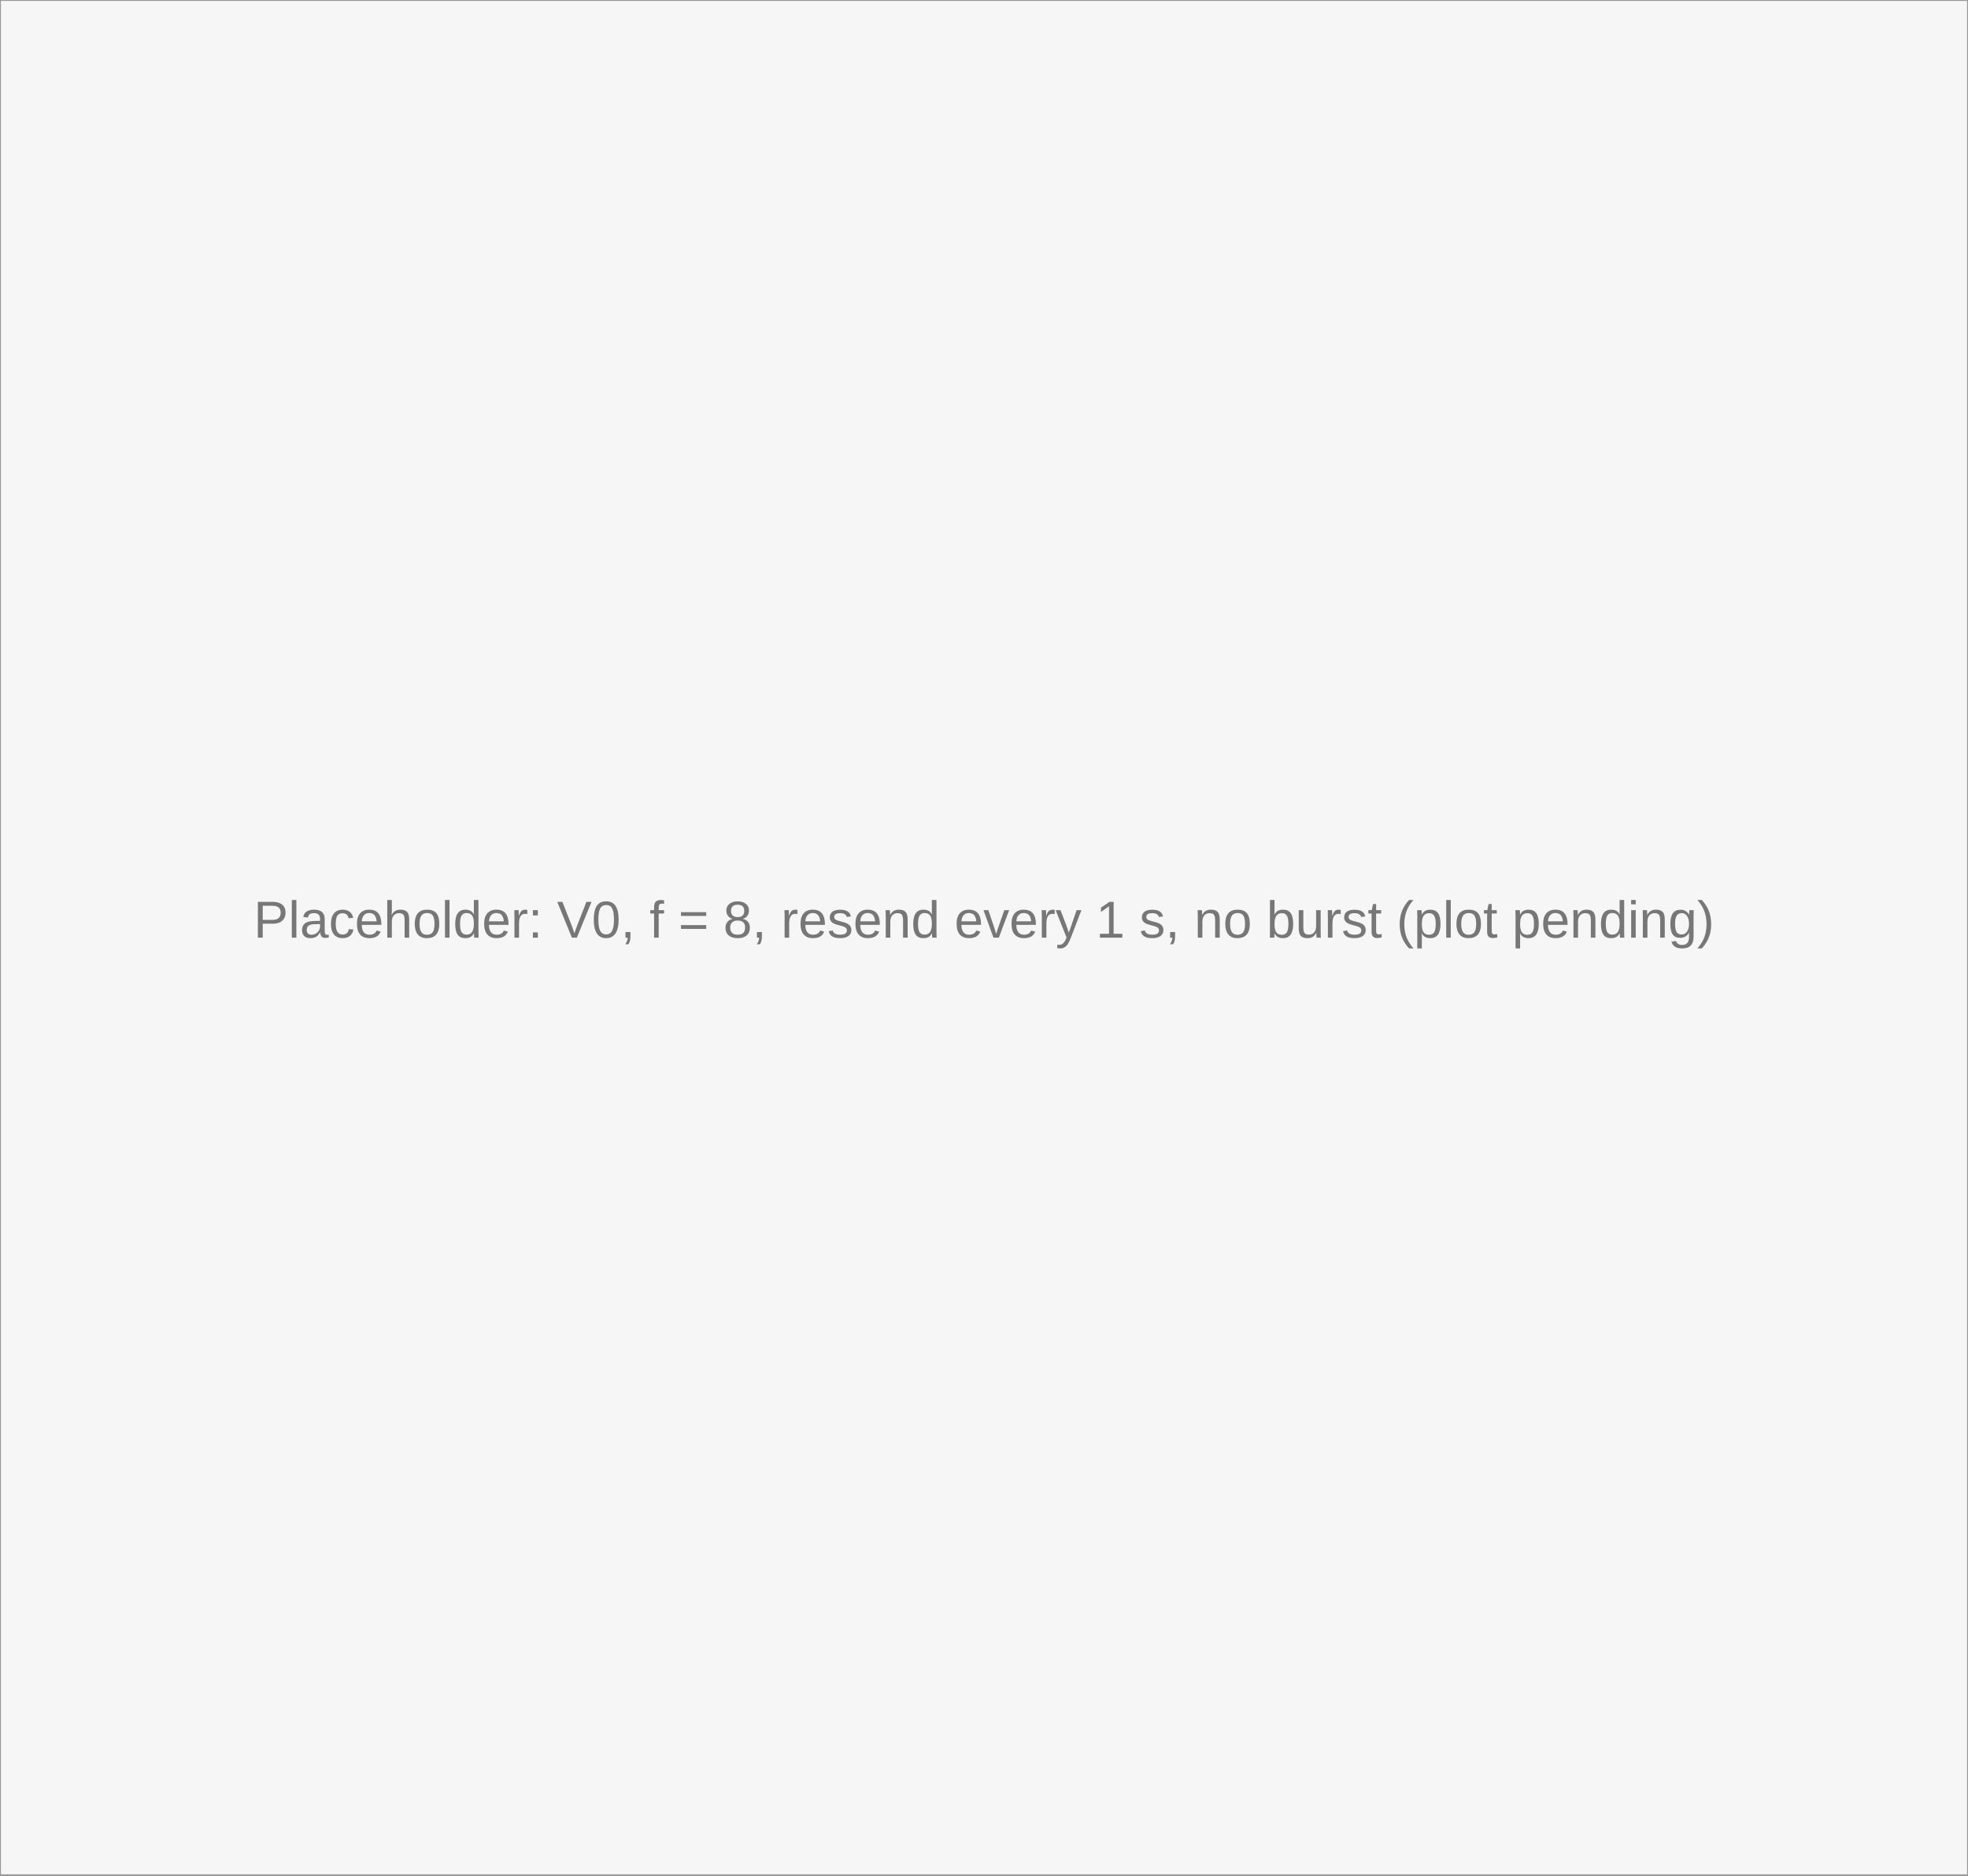
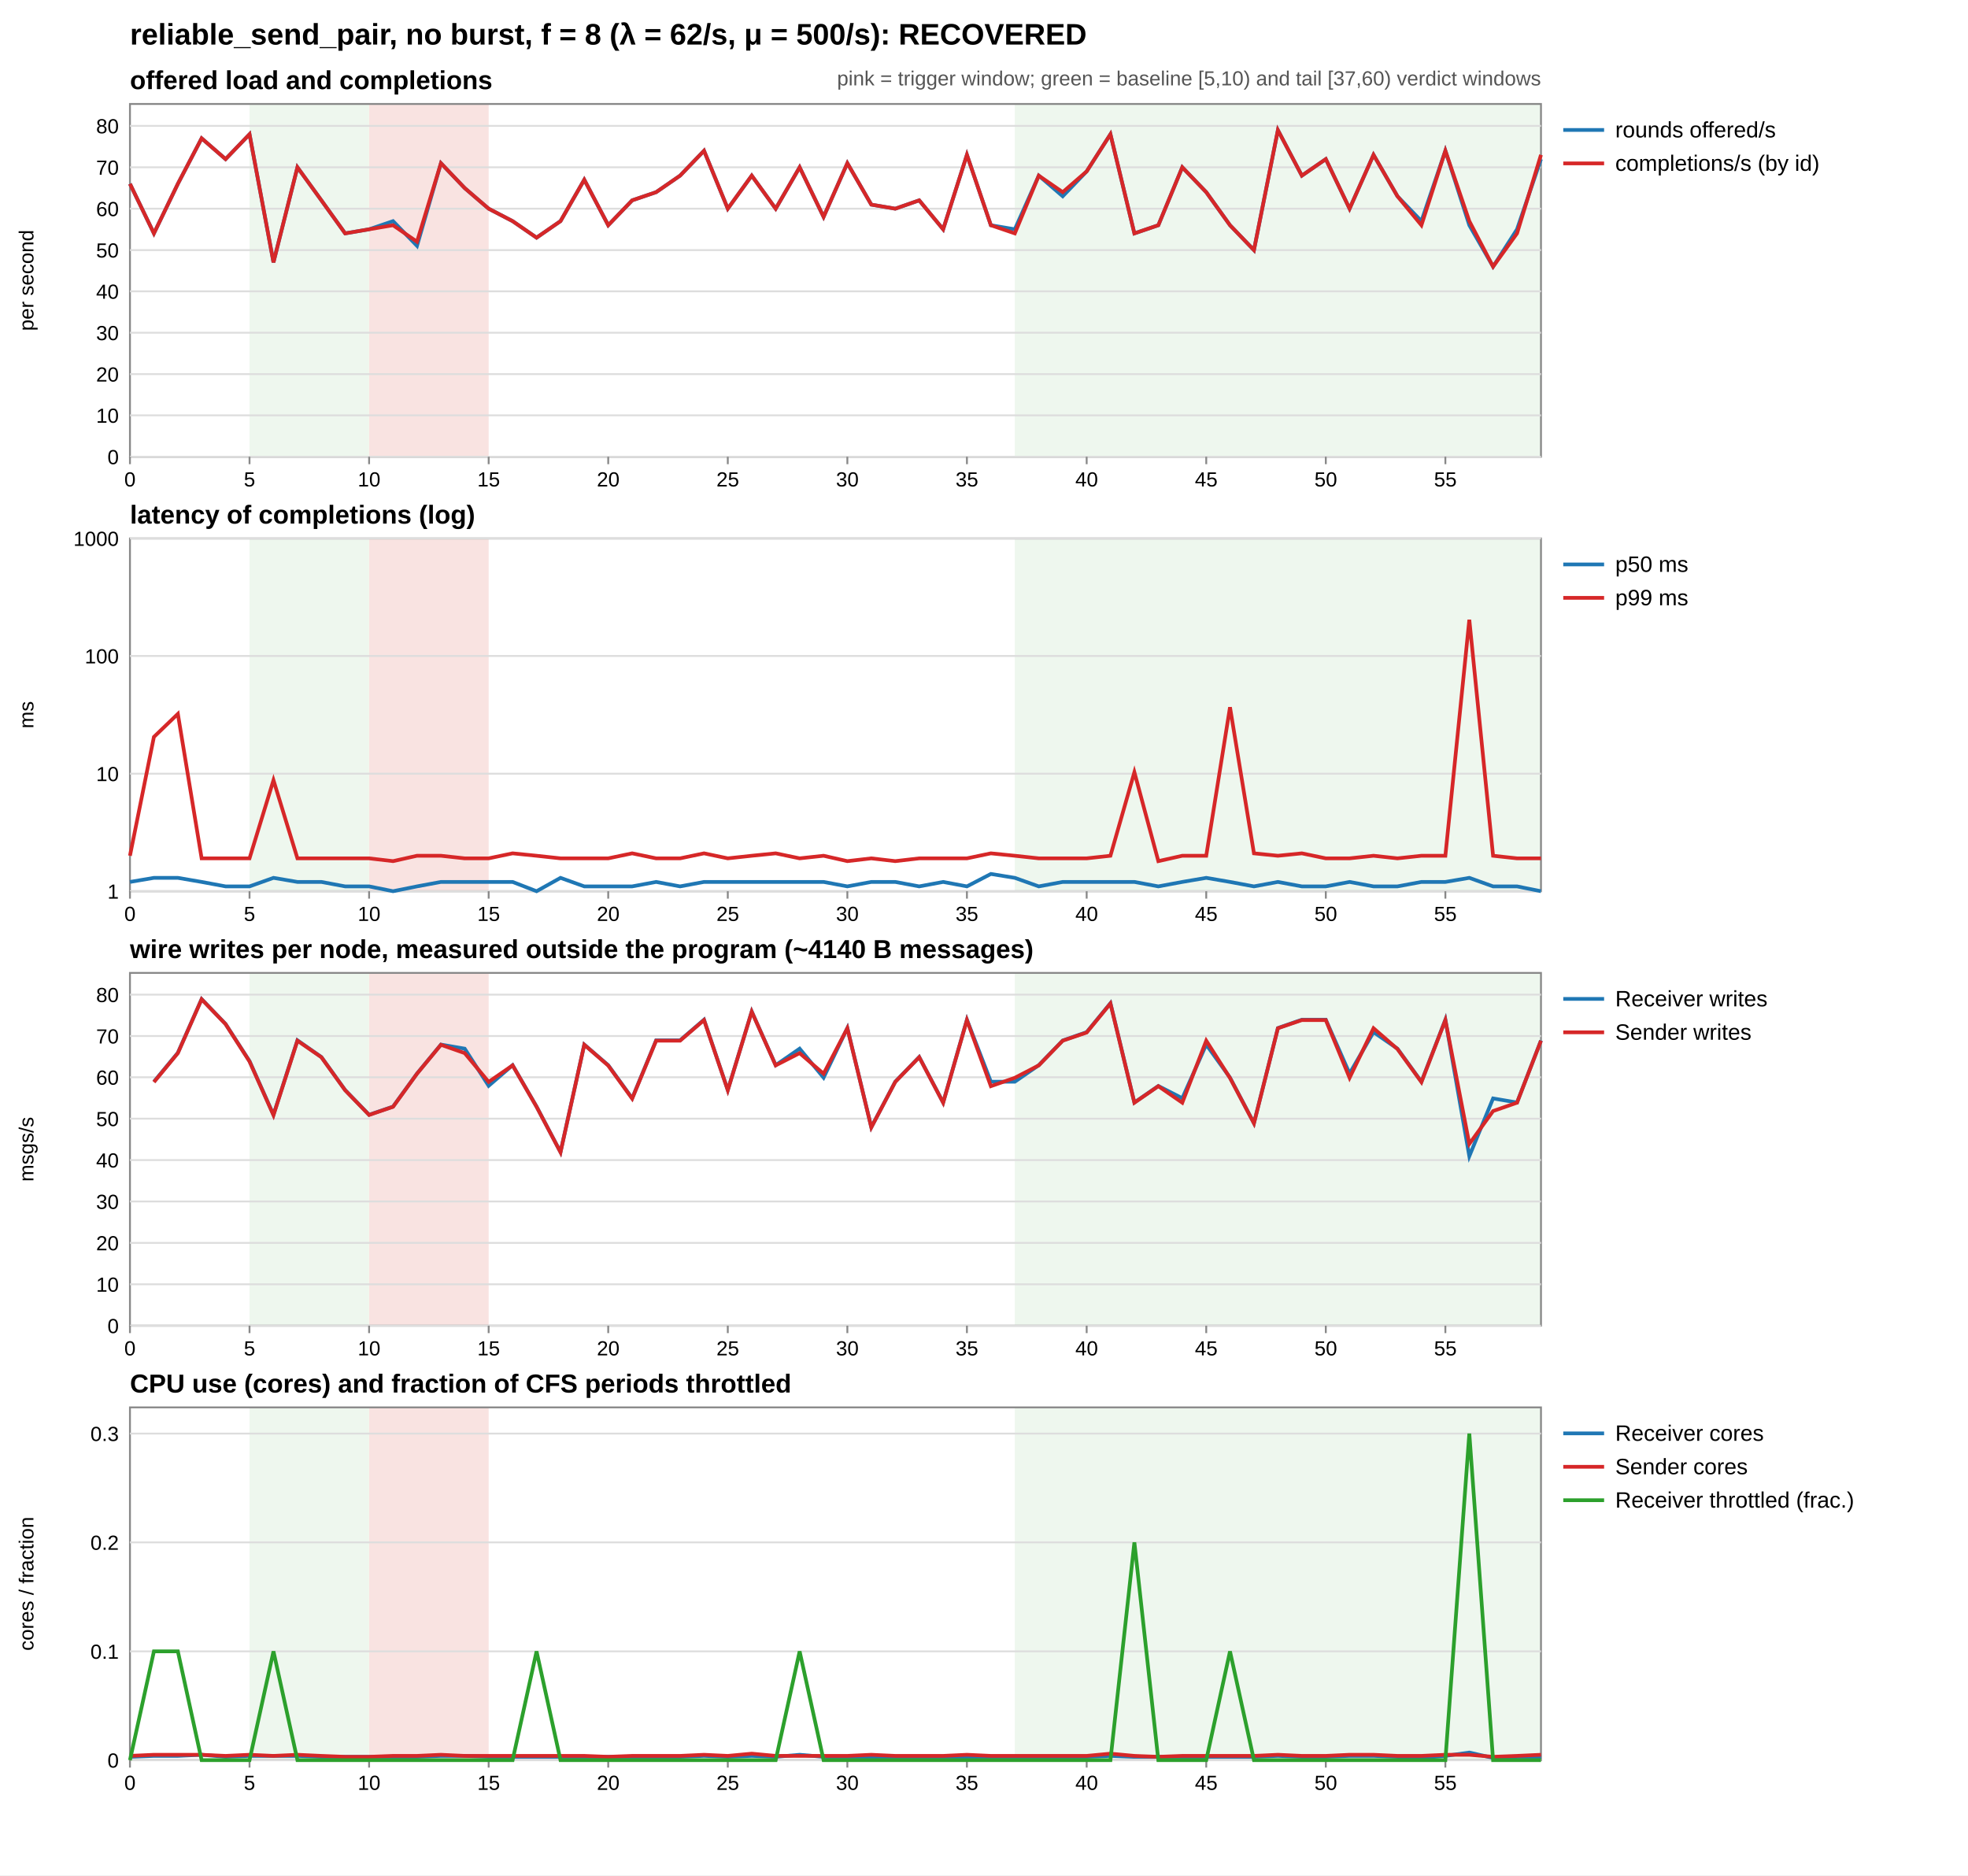
<svg xmlns="http://www.w3.org/2000/svg" width="1060" height="1010" font-family="Liberation Sans">
-   <rect width="1060" height="1010" fill="#f6f6f6" stroke="#999" />
-   <text x="530" y="505" font-size="28" text-anchor="middle" fill="#777">Placeholder: V0, f = 8, resend every 1 s, no burst (plot pending)</text>
+   <rect width="1060" height="1010" fill="white" />
+   <text x="70" y="24" font-size="16" font-weight="bold">reliable_send_pair, no burst, f = 8 (λ = 62/s, μ = 500/s): RECOVERED</text>
+   <text x="830" y="46" font-size="11" text-anchor="end" fill="#555">pink = trigger window; green = baseline [5,10) and tail [37,60) verdict windows</text>
+   <text x="70" y="48" font-size="14" font-weight="bold">offered load and completions</text>
+   <rect x="198.8" y="56" width="64.4" height="190" fill="#f4c7c3" opacity="0.5" />
+   <rect x="134.4" y="56" width="64.4" height="190" fill="#cfe8cf" opacity="0.35" />
+   <rect x="546.6" y="56" width="283.4" height="190" fill="#cfe8cf" opacity="0.35" />
+   <rect x="70" y="56" width="760" height="190" fill="none" stroke="#888" />
+   <line x1="70" x2="830" y1="246.0" y2="246.0" stroke="#ddd" />
+   <text x="64" y="250.0" font-size="11" text-anchor="end">0</text>
+   <line x1="70" x2="830" y1="223.7" y2="223.7" stroke="#ddd" />
+   <text x="64" y="227.7" font-size="11" text-anchor="end">10</text>
+   <line x1="70" x2="830" y1="201.5" y2="201.5" stroke="#ddd" />
+   <text x="64" y="205.5" font-size="11" text-anchor="end">20</text>
+   <line x1="70" x2="830" y1="179.2" y2="179.2" stroke="#ddd" />
+   <text x="64" y="183.2" font-size="11" text-anchor="end">30</text>
+   <line x1="70" x2="830" y1="156.9" y2="156.9" stroke="#ddd" />
+   <text x="64" y="160.9" font-size="11" text-anchor="end">40</text>
+   <line x1="70" x2="830" y1="134.7" y2="134.7" stroke="#ddd" />
+   <text x="64" y="138.7" font-size="11" text-anchor="end">50</text>
+   <line x1="70" x2="830" y1="112.4" y2="112.4" stroke="#ddd" />
+   <text x="64" y="116.4" font-size="11" text-anchor="end">60</text>
+   <line x1="70" x2="830" y1="90.1" y2="90.1" stroke="#ddd" />
+   <text x="64" y="94.1" font-size="11" text-anchor="end">70</text>
+   <line x1="70" x2="830" y1="67.8" y2="67.8" stroke="#ddd" />
+   <text x="64" y="71.8" font-size="11" text-anchor="end">80</text>
+   <text x="18" y="151.0" font-size="11" text-anchor="middle" transform="rotate(-90 18 151.0)">per second</text>
+   <line x1="70.0" x2="70.0" y1="246" y2="250" stroke="#888" />
+   <text x="70.0" y="262" font-size="11" text-anchor="middle">0</text>
+   <line x1="134.4" x2="134.4" y1="246" y2="250" stroke="#888" />
+   <text x="134.4" y="262" font-size="11" text-anchor="middle">5</text>
+   <line x1="198.8" x2="198.8" y1="246" y2="250" stroke="#888" />
+   <text x="198.8" y="262" font-size="11" text-anchor="middle">10</text>
+   <line x1="263.2" x2="263.2" y1="246" y2="250" stroke="#888" />
+   <text x="263.2" y="262" font-size="11" text-anchor="middle">15</text>
+   <line x1="327.6" x2="327.6" y1="246" y2="250" stroke="#888" />
+   <text x="327.6" y="262" font-size="11" text-anchor="middle">20</text>
+   <line x1="392.0" x2="392.0" y1="246" y2="250" stroke="#888" />
+   <text x="392.0" y="262" font-size="11" text-anchor="middle">25</text>
+   <line x1="456.4" x2="456.4" y1="246" y2="250" stroke="#888" />
+   <text x="456.4" y="262" font-size="11" text-anchor="middle">30</text>
+   <line x1="520.8" x2="520.8" y1="246" y2="250" stroke="#888" />
+   <text x="520.8" y="262" font-size="11" text-anchor="middle">35</text>
+   <line x1="585.3" x2="585.3" y1="246" y2="250" stroke="#888" />
+   <text x="585.3" y="262" font-size="11" text-anchor="middle">40</text>
+   <line x1="649.7" x2="649.7" y1="246" y2="250" stroke="#888" />
+   <text x="649.7" y="262" font-size="11" text-anchor="middle">45</text>
+   <line x1="714.1" x2="714.1" y1="246" y2="250" stroke="#888" />
+   <text x="714.1" y="262" font-size="11" text-anchor="middle">50</text>
+   <line x1="778.5" x2="778.5" y1="246" y2="250" stroke="#888" />
+   <text x="778.5" y="262" font-size="11" text-anchor="middle">55</text>
+   <polyline points="70.0,99.0 82.9,125.7 95.8,99.0 108.6,74.5 121.5,85.7 134.4,72.3 147.3,141.3 160.2,90.1 173.1,107.9 185.9,125.7 198.8,123.5 211.7,119.1 224.6,132.4 237.5,87.9 250.3,101.3 263.2,112.4 276.1,119.1 289.0,128.0 301.9,119.1 314.7,96.8 327.6,121.3 340.5,107.9 353.4,103.5 366.3,94.6 379.2,81.2 392.0,112.4 404.9,94.6 417.8,112.4 430.7,90.1 443.6,116.8 456.4,87.9 469.3,110.2 482.2,112.4 495.1,107.9 508.0,123.5 520.8,83.4 533.7,121.3 546.6,123.5 559.5,94.6 572.4,105.7 585.3,92.3 598.1,72.3 611.0,125.7 623.9,121.3 636.8,90.1 649.7,103.5 662.5,121.3 675.4,134.7 688.3,70.1 701.2,94.6 714.1,85.7 726.9,112.4 739.8,83.4 752.7,105.7 765.6,119.1 778.5,81.2 791.4,121.3 804.2,143.6 817.1,123.5 830.0,85.7" fill="none" stroke="#1f77b4" stroke-width="2" />
+   <line x1="842" x2="864" y1="70" y2="70" stroke="#1f77b4" stroke-width="2" />
+   <text x="870" y="74" font-size="12">rounds offered/s</text>
+   <polyline points="70.0,99.0 82.9,125.7 95.8,99.0 108.6,74.5 121.5,85.7 134.4,72.3 147.3,141.3 160.2,90.1 173.1,107.9 185.9,125.7 198.8,123.5 211.7,121.3 224.6,130.2 237.5,87.9 250.3,101.3 263.2,112.4 276.1,119.1 289.0,128.0 301.9,119.1 314.7,96.8 327.6,121.3 340.5,107.9 353.4,103.5 366.3,94.6 379.2,81.2 392.0,112.4 404.9,94.6 417.8,112.4 430.7,90.1 443.6,116.8 456.4,87.9 469.3,110.2 482.2,112.4 495.1,107.9 508.0,123.5 520.8,83.4 533.7,121.3 546.6,125.7 559.5,94.6 572.4,103.5 585.3,92.3 598.1,72.3 611.0,125.7 623.9,121.3 636.8,90.1 649.7,103.5 662.5,121.3 675.4,134.7 688.3,70.1 701.2,94.6 714.1,85.7 726.9,112.4 739.8,83.4 752.7,105.7 765.6,121.3 778.5,81.2 791.4,119.1 804.2,143.6 817.1,125.7 830.0,83.4" fill="none" stroke="#d62728" stroke-width="2" />
+   <line x1="842" x2="864" y1="88" y2="88" stroke="#d62728" stroke-width="2" />
+   <text x="870" y="92" font-size="12">completions/s (by id)</text>
+   <text x="70" y="282" font-size="14" font-weight="bold">latency of completions (log)</text>
+   <rect x="198.8" y="290" width="64.4" height="190" fill="#f4c7c3" opacity="0.5" />
+   <rect x="134.4" y="290" width="64.4" height="190" fill="#cfe8cf" opacity="0.35" />
+   <rect x="546.6" y="290" width="283.4" height="190" fill="#cfe8cf" opacity="0.35" />
+   <rect x="70" y="290" width="760" height="190" fill="none" stroke="#888" />
+   <line x1="70" x2="830" y1="480.0" y2="480.0" stroke="#ddd" />
+   <text x="64" y="484.0" font-size="11" text-anchor="end">1</text>
+   <line x1="70" x2="830" y1="416.7" y2="416.7" stroke="#ddd" />
+   <text x="64" y="420.7" font-size="11" text-anchor="end">10</text>
+   <line x1="70" x2="830" y1="353.3" y2="353.3" stroke="#ddd" />
+   <text x="64" y="357.3" font-size="11" text-anchor="end">100</text>
+   <line x1="70" x2="830" y1="290.0" y2="290.0" stroke="#ddd" />
+   <text x="64" y="294.0" font-size="11" text-anchor="end">1000</text>
+   <text x="18" y="385.0" font-size="11" text-anchor="middle" transform="rotate(-90 18 385.0)">ms</text>
+   <line x1="70.0" x2="70.0" y1="480" y2="484" stroke="#888" />
+   <text x="70.0" y="496" font-size="11" text-anchor="middle">0</text>
+   <line x1="134.4" x2="134.4" y1="480" y2="484" stroke="#888" />
+   <text x="134.4" y="496" font-size="11" text-anchor="middle">5</text>
+   <line x1="198.8" x2="198.8" y1="480" y2="484" stroke="#888" />
+   <text x="198.8" y="496" font-size="11" text-anchor="middle">10</text>
+   <line x1="263.2" x2="263.2" y1="480" y2="484" stroke="#888" />
+   <text x="263.2" y="496" font-size="11" text-anchor="middle">15</text>
+   <line x1="327.6" x2="327.6" y1="480" y2="484" stroke="#888" />
+   <text x="327.6" y="496" font-size="11" text-anchor="middle">20</text>
+   <line x1="392.0" x2="392.0" y1="480" y2="484" stroke="#888" />
+   <text x="392.0" y="496" font-size="11" text-anchor="middle">25</text>
+   <line x1="456.4" x2="456.4" y1="480" y2="484" stroke="#888" />
+   <text x="456.4" y="496" font-size="11" text-anchor="middle">30</text>
+   <line x1="520.8" x2="520.8" y1="480" y2="484" stroke="#888" />
+   <text x="520.8" y="496" font-size="11" text-anchor="middle">35</text>
+   <line x1="585.3" x2="585.3" y1="480" y2="484" stroke="#888" />
+   <text x="585.3" y="496" font-size="11" text-anchor="middle">40</text>
+   <line x1="649.7" x2="649.7" y1="480" y2="484" stroke="#888" />
+   <text x="649.7" y="496" font-size="11" text-anchor="middle">45</text>
+   <line x1="714.1" x2="714.1" y1="480" y2="484" stroke="#888" />
+   <text x="714.1" y="496" font-size="11" text-anchor="middle">50</text>
+   <line x1="778.5" x2="778.5" y1="480" y2="484" stroke="#888" />
+   <text x="778.5" y="496" font-size="11" text-anchor="middle">55</text>
+   <polyline points="70.0,475.0 82.9,472.8 95.8,472.8 108.6,475.0 121.5,477.4 134.4,477.4 147.3,472.8 160.2,475.0 173.1,475.0 185.9,477.4 198.8,477.4 211.7,480.0 224.6,477.4 237.5,475.0 250.3,475.0 263.2,475.0 276.1,475.0 289.0,480.0 301.9,472.8 314.7,477.4 327.6,477.4 340.5,477.4 353.4,475.0 366.3,477.4 379.2,475.0 392.0,475.0 404.9,475.0 417.8,475.0 430.7,475.0 443.6,475.0 456.4,477.4 469.3,475.0 482.2,475.0 495.1,477.4 508.0,475.0 520.8,477.4 533.7,470.7 546.6,472.8 559.5,477.4 572.4,475.0 585.3,475.0 598.1,475.0 611.0,475.0 623.9,477.4 636.8,475.0 649.7,472.8 662.5,475.0 675.4,477.4 688.3,475.0 701.2,477.4 714.1,477.4 726.9,475.0 739.8,477.4 752.7,477.4 765.6,475.0 778.5,475.0 791.4,472.8 804.2,477.4 817.1,477.4 830.0,480.0" fill="none" stroke="#1f77b4" stroke-width="2" />
+   <line x1="842" x2="864" y1="304" y2="304" stroke="#1f77b4" stroke-width="2" />
+   <text x="870" y="308" font-size="12">p50 ms</text>
+   <polyline points="70.0,460.9 82.9,396.9 95.8,384.5 108.6,462.3 121.5,462.3 134.4,462.3 147.3,420.2 160.2,462.3 173.1,462.3 185.9,462.3 198.8,462.3 211.7,463.8 224.6,460.9 237.5,460.9 250.3,462.3 263.2,462.3 276.1,459.6 289.0,460.9 301.9,462.3 314.7,462.3 327.6,462.3 340.5,459.6 353.4,462.3 366.3,462.3 379.2,459.6 392.0,462.3 404.9,460.9 417.8,459.6 430.7,462.3 443.6,460.9 456.4,463.8 469.3,462.3 482.2,463.8 495.1,462.3 508.0,462.3 520.8,462.3 533.7,459.6 546.6,460.9 559.5,462.3 572.4,462.3 585.3,462.3 598.1,460.9 611.0,415.9 623.9,463.8 636.8,460.9 649.7,460.9 662.5,380.9 675.4,459.6 688.3,460.9 701.2,459.6 714.1,462.3 726.9,462.3 739.8,460.9 752.7,462.3 765.6,460.9 778.5,460.9 791.4,333.8 804.2,460.9 817.1,462.3 830.0,462.3" fill="none" stroke="#d62728" stroke-width="2" />
+   <line x1="842" x2="864" y1="322" y2="322" stroke="#d62728" stroke-width="2" />
+   <text x="870" y="326" font-size="12">p99 ms</text>
+   <text x="70" y="516" font-size="14" font-weight="bold">wire writes per node, measured outside the program (~4140 B messages)</text>
+   <rect x="198.8" y="524" width="64.4" height="190" fill="#f4c7c3" opacity="0.5" />
+   <rect x="134.4" y="524" width="64.4" height="190" fill="#cfe8cf" opacity="0.35" />
+   <rect x="546.6" y="524" width="283.4" height="190" fill="#cfe8cf" opacity="0.35" />
+   <rect x="70" y="524" width="760" height="190" fill="none" stroke="#888" />
+   <line x1="70" x2="830" y1="714.0" y2="714.0" stroke="#ddd" />
+   <text x="64" y="718.0" font-size="11" text-anchor="end">0</text>
+   <line x1="70" x2="830" y1="691.7" y2="691.7" stroke="#ddd" />
+   <text x="64" y="695.7" font-size="11" text-anchor="end">10</text>
+   <line x1="70" x2="830" y1="669.4" y2="669.4" stroke="#ddd" />
+   <text x="64" y="673.4" font-size="11" text-anchor="end">20</text>
+   <line x1="70" x2="830" y1="647.1" y2="647.1" stroke="#ddd" />
+   <text x="64" y="651.1" font-size="11" text-anchor="end">30</text>
+   <line x1="70" x2="830" y1="624.8" y2="624.8" stroke="#ddd" />
+   <text x="64" y="628.8" font-size="11" text-anchor="end">40</text>
+   <line x1="70" x2="830" y1="602.5" y2="602.5" stroke="#ddd" />
+   <text x="64" y="606.5" font-size="11" text-anchor="end">50</text>
+   <line x1="70" x2="830" y1="580.2" y2="580.2" stroke="#ddd" />
+   <text x="64" y="584.2" font-size="11" text-anchor="end">60</text>
+   <line x1="70" x2="830" y1="558.0" y2="558.0" stroke="#ddd" />
+   <text x="64" y="562.0" font-size="11" text-anchor="end">70</text>
+   <line x1="70" x2="830" y1="535.7" y2="535.7" stroke="#ddd" />
+   <text x="64" y="539.7" font-size="11" text-anchor="end">80</text>
+   <text x="18" y="619.0" font-size="11" text-anchor="middle" transform="rotate(-90 18 619.0)">msgs/s</text>
+   <line x1="70.0" x2="70.0" y1="714" y2="718" stroke="#888" />
+   <text x="70.0" y="730" font-size="11" text-anchor="middle">0</text>
+   <line x1="134.4" x2="134.4" y1="714" y2="718" stroke="#888" />
+   <text x="134.4" y="730" font-size="11" text-anchor="middle">5</text>
+   <line x1="198.8" x2="198.8" y1="714" y2="718" stroke="#888" />
+   <text x="198.8" y="730" font-size="11" text-anchor="middle">10</text>
+   <line x1="263.2" x2="263.2" y1="714" y2="718" stroke="#888" />
+   <text x="263.2" y="730" font-size="11" text-anchor="middle">15</text>
+   <line x1="327.6" x2="327.6" y1="714" y2="718" stroke="#888" />
+   <text x="327.6" y="730" font-size="11" text-anchor="middle">20</text>
+   <line x1="392.0" x2="392.0" y1="714" y2="718" stroke="#888" />
+   <text x="392.0" y="730" font-size="11" text-anchor="middle">25</text>
+   <line x1="456.4" x2="456.4" y1="714" y2="718" stroke="#888" />
+   <text x="456.4" y="730" font-size="11" text-anchor="middle">30</text>
+   <line x1="520.8" x2="520.8" y1="714" y2="718" stroke="#888" />
+   <text x="520.8" y="730" font-size="11" text-anchor="middle">35</text>
+   <line x1="585.3" x2="585.3" y1="714" y2="718" stroke="#888" />
+   <text x="585.3" y="730" font-size="11" text-anchor="middle">40</text>
+   <line x1="649.7" x2="649.7" y1="714" y2="718" stroke="#888" />
+   <text x="649.7" y="730" font-size="11" text-anchor="middle">45</text>
+   <line x1="714.1" x2="714.1" y1="714" y2="718" stroke="#888" />
+   <text x="714.1" y="730" font-size="11" text-anchor="middle">50</text>
+   <line x1="778.5" x2="778.5" y1="714" y2="718" stroke="#888" />
+   <text x="778.5" y="730" font-size="11" text-anchor="middle">55</text>
+   <polyline points="82.9,582.6 95.8,567.0 108.6,538.1 121.5,551.5 134.4,571.5 147.3,600.4 160.2,560.3 173.1,569.3 185.9,587.1 198.8,600.4 211.7,596.0 224.6,578.2 237.5,562.6 250.3,564.8 263.2,584.8 276.1,573.7 289.0,596.0 301.9,620.5 314.7,562.6 327.6,573.7 340.5,591.5 353.4,560.3 366.3,560.3 379.2,549.2 392.0,587.1 404.9,544.8 417.8,573.7 430.7,564.8 443.6,580.4 456.4,553.7 469.3,607.1 482.2,582.6 495.1,569.3 508.0,593.8 520.8,549.2 533.7,582.6 546.6,582.6 559.5,573.7 572.4,560.4 585.3,555.9 598.1,540.3 611.0,593.8 623.9,584.9 636.8,591.5 649.7,562.6 662.5,580.4 675.4,604.9 688.3,553.7 701.2,549.2 714.1,549.2 726.9,578.2 739.8,555.9 752.7,564.8 765.6,582.6 778.5,549.2 791.4,622.7 804.2,591.6 817.1,593.8 830.0,560.4" fill="none" stroke="#1f77b4" stroke-width="2" />
+   <line x1="842" x2="864" y1="538" y2="538" stroke="#1f77b4" stroke-width="2" />
+   <text x="870" y="542" font-size="12">Receiver writes</text>
+   <polyline points="82.9,582.8 95.8,567.2 108.6,538.2 121.5,551.6 134.4,571.7 147.3,600.6 160.2,560.5 173.1,569.4 185.9,587.2 198.8,600.5 211.7,596.1 224.6,578.3 237.5,562.7 250.3,567.2 263.2,582.7 276.1,573.8 289.0,596.1 301.9,620.6 314.7,562.7 327.6,573.9 340.5,591.7 353.4,560.5 366.3,560.5 379.2,549.4 392.0,587.2 404.9,544.9 417.8,573.8 430.7,567.2 443.6,578.3 456.4,553.8 469.3,607.2 482.2,582.7 495.1,569.4 508.0,593.9 520.8,549.4 533.7,585.0 546.6,580.5 559.5,573.8 572.4,560.5 585.3,556.1 598.1,540.5 611.0,593.9 623.9,585.0 636.8,593.9 649.7,560.5 662.5,580.6 675.4,605.0 688.3,553.8 701.2,549.4 714.1,549.4 726.9,580.5 739.8,553.8 752.7,565.0 765.6,582.8 778.5,549.4 791.4,616.1 804.2,598.4 817.1,593.9 830.0,560.5" fill="none" stroke="#d62728" stroke-width="2" />
+   <line x1="842" x2="864" y1="556" y2="556" stroke="#d62728" stroke-width="2" />
+   <text x="870" y="560" font-size="12">Sender writes</text>
+   <text x="70" y="750" font-size="14" font-weight="bold">CPU use (cores) and fraction of CFS periods throttled</text>
+   <rect x="198.8" y="758" width="64.4" height="190" fill="#f4c7c3" opacity="0.5" />
+   <rect x="134.4" y="758" width="64.4" height="190" fill="#cfe8cf" opacity="0.35" />
+   <rect x="546.6" y="758" width="283.4" height="190" fill="#cfe8cf" opacity="0.35" />
+   <rect x="70" y="758" width="760" height="190" fill="none" stroke="#888" />
+   <line x1="70" x2="830" y1="948.0" y2="948.0" stroke="#ddd" />
+   <text x="64" y="952.0" font-size="11" text-anchor="end">0</text>
+   <line x1="70" x2="830" y1="889.4" y2="889.4" stroke="#ddd" />
+   <text x="64" y="893.4" font-size="11" text-anchor="end">0.1</text>
+   <line x1="70" x2="830" y1="830.7" y2="830.7" stroke="#ddd" />
+   <text x="64" y="834.7" font-size="11" text-anchor="end">0.2</text>
+   <line x1="70" x2="830" y1="772.1" y2="772.1" stroke="#ddd" />
+   <text x="64" y="776.1" font-size="11" text-anchor="end">0.3</text>
+   <text x="18" y="853.0" font-size="11" text-anchor="middle" transform="rotate(-90 18 853.0)">cores / fraction</text>
+   <line x1="70.0" x2="70.0" y1="948" y2="952" stroke="#888" />
+   <text x="70.0" y="964" font-size="11" text-anchor="middle">0</text>
+   <line x1="134.4" x2="134.4" y1="948" y2="952" stroke="#888" />
+   <text x="134.4" y="964" font-size="11" text-anchor="middle">5</text>
+   <line x1="198.8" x2="198.8" y1="948" y2="952" stroke="#888" />
+   <text x="198.8" y="964" font-size="11" text-anchor="middle">10</text>
+   <line x1="263.2" x2="263.2" y1="948" y2="952" stroke="#888" />
+   <text x="263.2" y="964" font-size="11" text-anchor="middle">15</text>
+   <line x1="327.6" x2="327.6" y1="948" y2="952" stroke="#888" />
+   <text x="327.6" y="964" font-size="11" text-anchor="middle">20</text>
+   <line x1="392.0" x2="392.0" y1="948" y2="952" stroke="#888" />
+   <text x="392.0" y="964" font-size="11" text-anchor="middle">25</text>
+   <line x1="456.4" x2="456.4" y1="948" y2="952" stroke="#888" />
+   <text x="456.4" y="964" font-size="11" text-anchor="middle">30</text>
+   <line x1="520.8" x2="520.8" y1="948" y2="952" stroke="#888" />
+   <text x="520.8" y="964" font-size="11" text-anchor="middle">35</text>
+   <line x1="585.3" x2="585.3" y1="948" y2="952" stroke="#888" />
+   <text x="585.3" y="964" font-size="11" text-anchor="middle">40</text>
+   <line x1="649.7" x2="649.7" y1="948" y2="952" stroke="#888" />
+   <text x="649.7" y="964" font-size="11" text-anchor="middle">45</text>
+   <line x1="714.1" x2="714.1" y1="948" y2="952" stroke="#888" />
+   <text x="714.1" y="964" font-size="11" text-anchor="middle">50</text>
+   <line x1="778.5" x2="778.5" y1="948" y2="952" stroke="#888" />
+   <text x="778.5" y="964" font-size="11" text-anchor="middle">55</text>
+   <polyline points="70.0,946.2 82.9,945.7 95.8,945.7 108.6,945.1 121.5,946.2 134.4,945.7 147.3,945.7 160.2,945.7 173.1,946.2 185.9,946.2 198.8,946.2 211.7,946.2 224.6,946.2 237.5,945.7 250.3,945.7 263.2,946.2 276.1,946.2 289.0,946.2 301.9,946.2 314.7,946.2 327.6,946.2 340.5,946.2 353.4,946.2 366.3,946.2 379.2,945.7 392.0,946.2 404.9,945.7 417.8,946.2 430.7,945.1 443.6,946.2 456.4,946.2 469.3,946.2 482.2,946.2 495.1,946.2 508.0,946.2 520.8,946.2 533.7,946.2 546.6,946.2 559.5,946.2 572.4,946.2 585.3,946.2 598.1,945.7 611.0,946.2 623.9,946.2 636.8,946.2 649.7,946.2 662.5,946.2 675.4,946.2 688.3,945.7 701.2,946.2 714.1,946.2 726.9,945.7 739.8,945.7 752.7,946.2 765.6,946.8 778.5,945.7 791.4,943.9 804.2,946.8 817.1,946.2 830.0,946.2" fill="none" stroke="#1f77b4" stroke-width="2" />
+   <line x1="842" x2="864" y1="772" y2="772" stroke="#1f77b4" stroke-width="2" />
+   <text x="870" y="776" font-size="12">Receiver cores</text>
+   <polyline points="70.0,945.7 82.9,945.1 95.8,945.1 108.6,945.1 121.5,945.7 134.4,945.1 147.3,945.7 160.2,945.1 173.1,945.7 185.9,946.2 198.8,946.2 211.7,945.7 224.6,945.7 237.5,945.1 250.3,945.7 263.2,945.7 276.1,945.7 289.0,945.7 301.9,945.7 314.7,945.7 327.6,946.2 340.5,945.7 353.4,945.7 366.3,945.7 379.2,945.1 392.0,945.7 404.9,944.5 417.8,945.7 430.7,945.7 443.6,945.7 456.4,945.7 469.3,945.1 482.2,945.7 495.1,945.7 508.0,945.7 520.8,945.1 533.7,945.7 546.6,945.7 559.5,945.7 572.4,945.7 585.3,945.7 598.1,944.5 611.0,945.7 623.9,946.2 636.8,945.7 649.7,945.7 662.5,945.7 675.4,945.7 688.3,945.1 701.2,945.7 714.1,945.7 726.9,945.1 739.8,945.1 752.7,945.7 765.6,945.7 778.5,945.1 791.4,945.1 804.2,946.2 817.1,945.7 830.0,945.1" fill="none" stroke="#d62728" stroke-width="2" />
+   <line x1="842" x2="864" y1="790" y2="790" stroke="#d62728" stroke-width="2" />
+   <text x="870" y="794" font-size="12">Sender cores</text>
+   <polyline points="70.0,948.0 82.9,889.4 95.8,889.4 108.6,948.0 121.5,948.0 134.4,948.0 147.3,889.4 160.2,948.0 173.1,948.0 185.9,948.0 198.8,948.0 211.7,948.0 224.6,948.0 237.5,948.0 250.3,948.0 263.2,948.0 276.1,948.0 289.0,889.4 301.9,948.0 314.7,948.0 327.6,948.0 340.5,948.0 353.4,948.0 366.3,948.0 379.2,948.0 392.0,948.0 404.9,948.0 417.8,948.0 430.7,889.4 443.6,948.0 456.4,948.0 469.3,948.0 482.2,948.0 495.1,948.0 508.0,948.0 520.8,948.0 533.7,948.0 546.6,948.0 559.5,948.0 572.4,948.0 585.3,948.0 598.1,948.0 611.0,830.7 623.9,948.0 636.8,948.0 649.7,948.0 662.5,889.4 675.4,948.0 688.3,948.0 701.2,948.0 714.1,948.0 726.9,948.0 739.8,948.0 752.7,948.0 765.6,948.0 778.5,948.0 791.4,772.1 804.2,948.0 817.1,948.0 830.0,948.0" fill="none" stroke="#2ca02c" stroke-width="2" />
+   <line x1="842" x2="864" y1="808" y2="808" stroke="#2ca02c" stroke-width="2" />
+   <text x="870" y="812" font-size="12">Receiver throttled (frac.)</text>
</svg>
